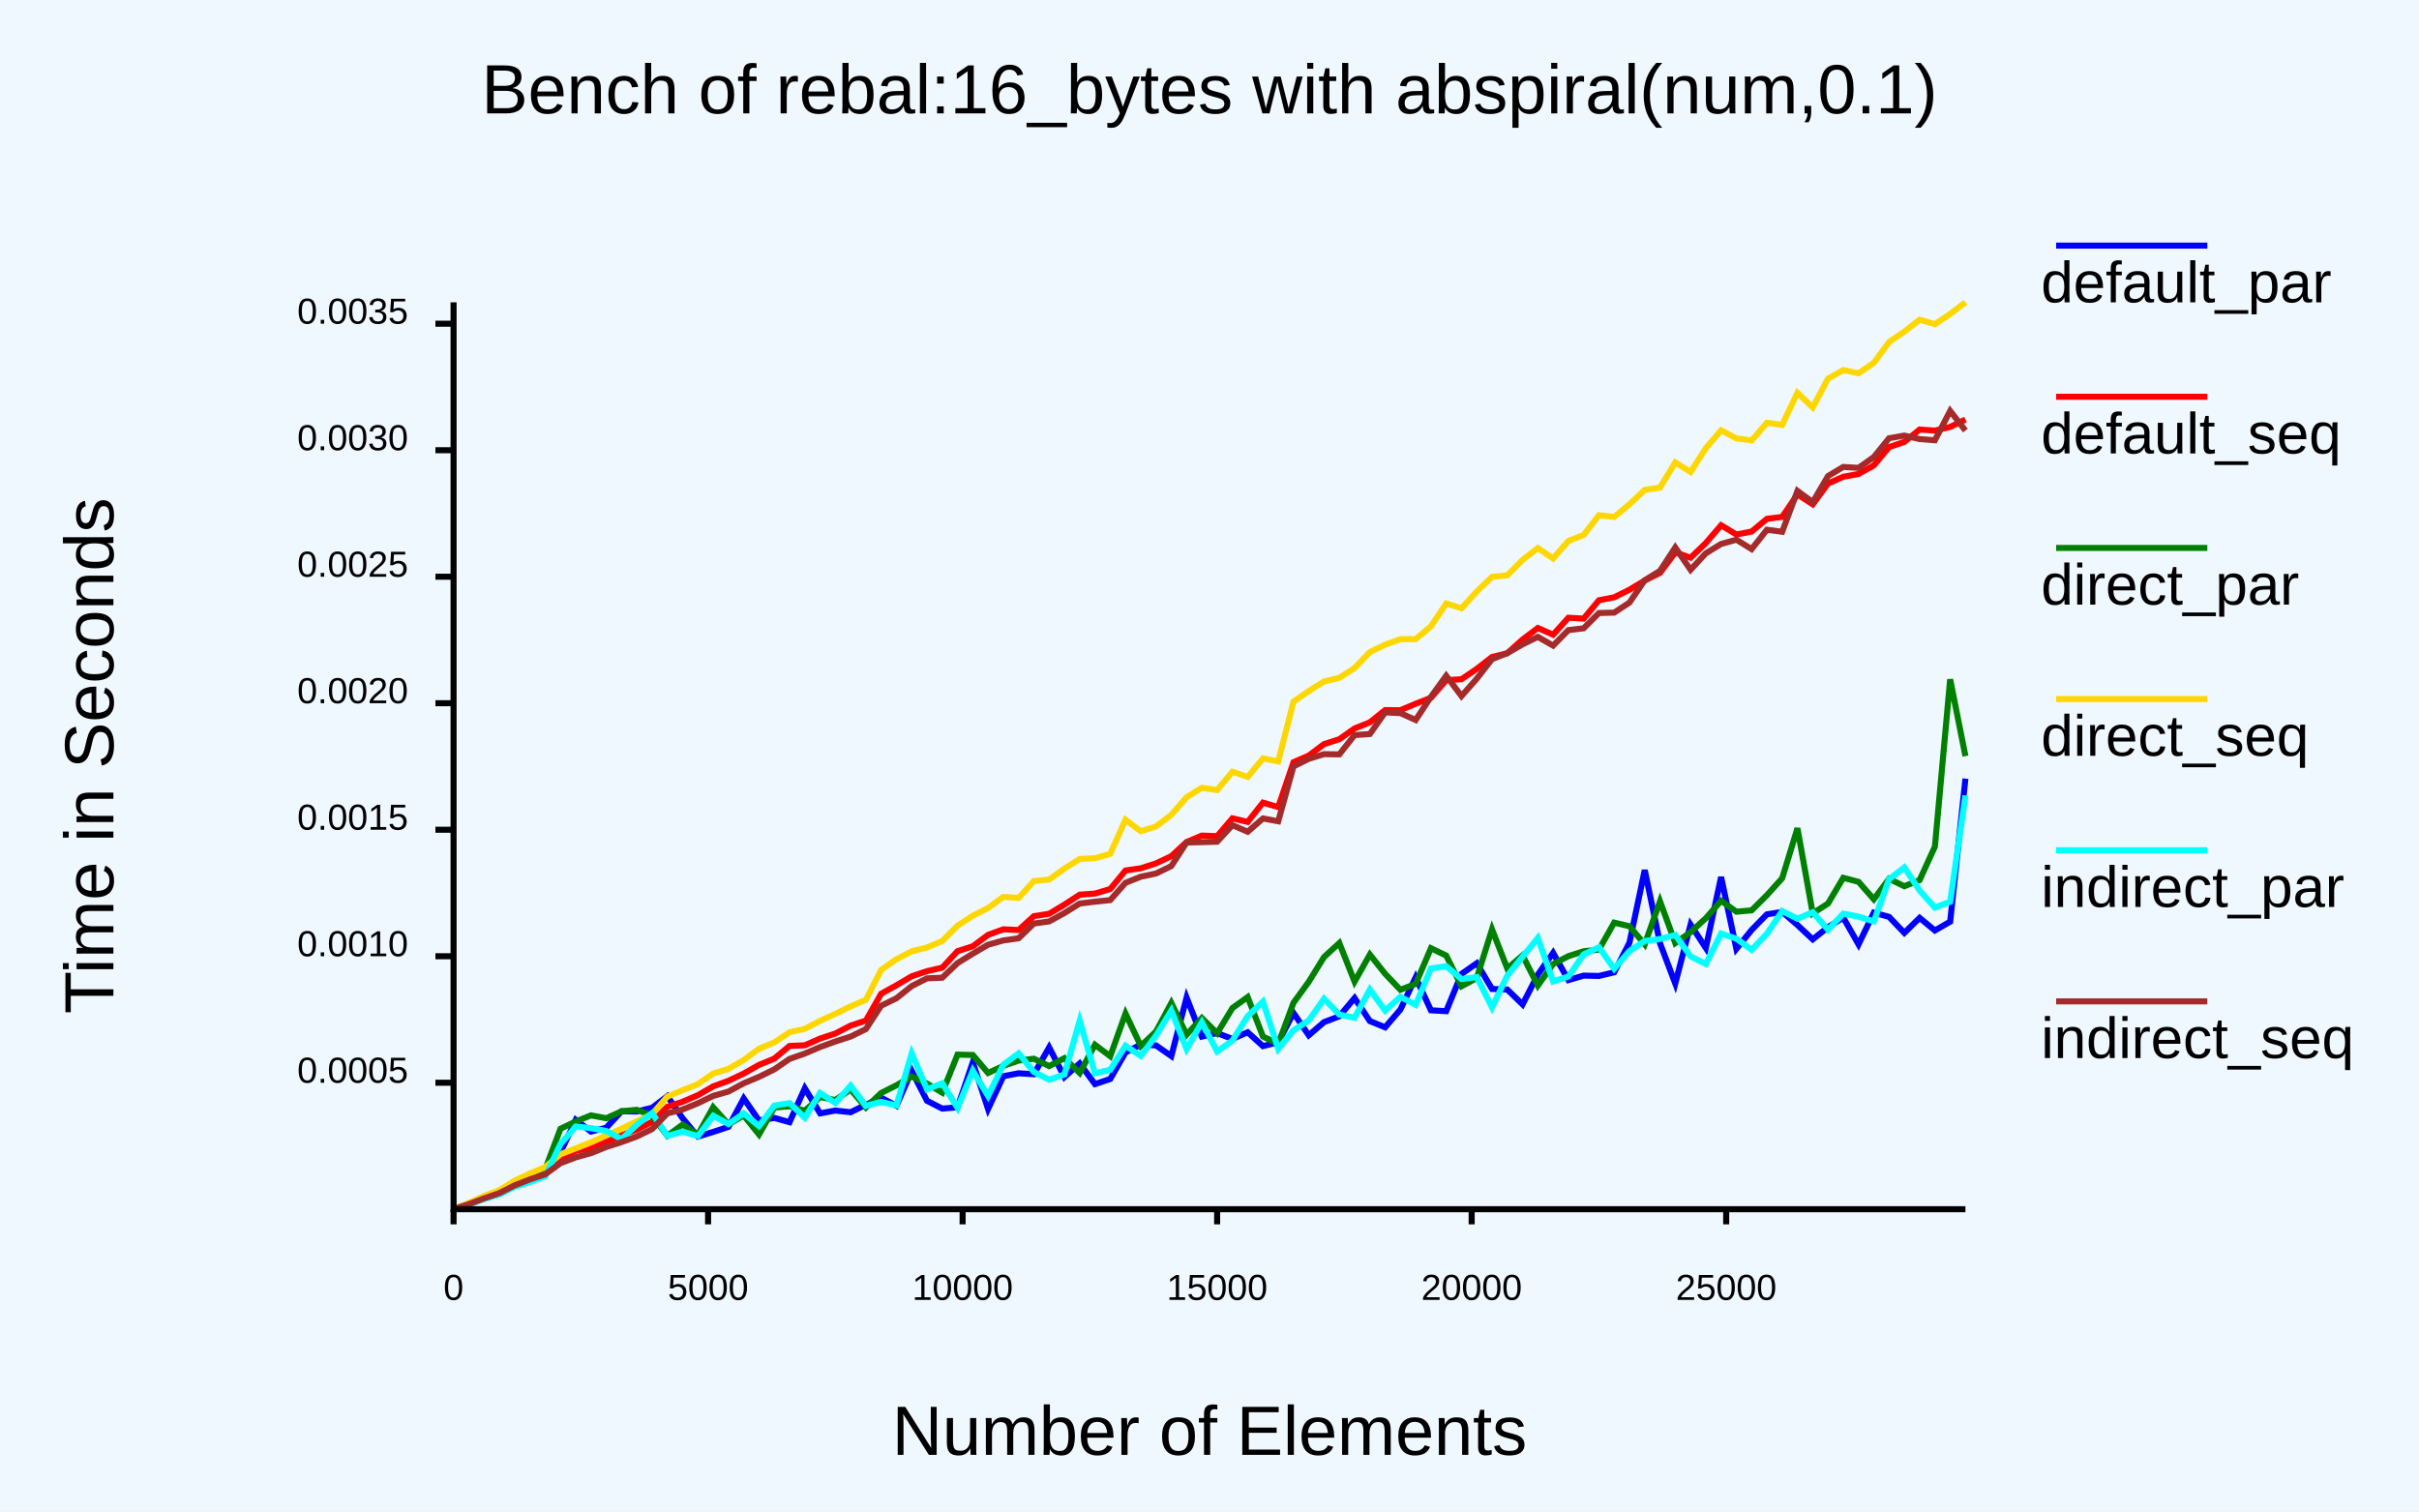
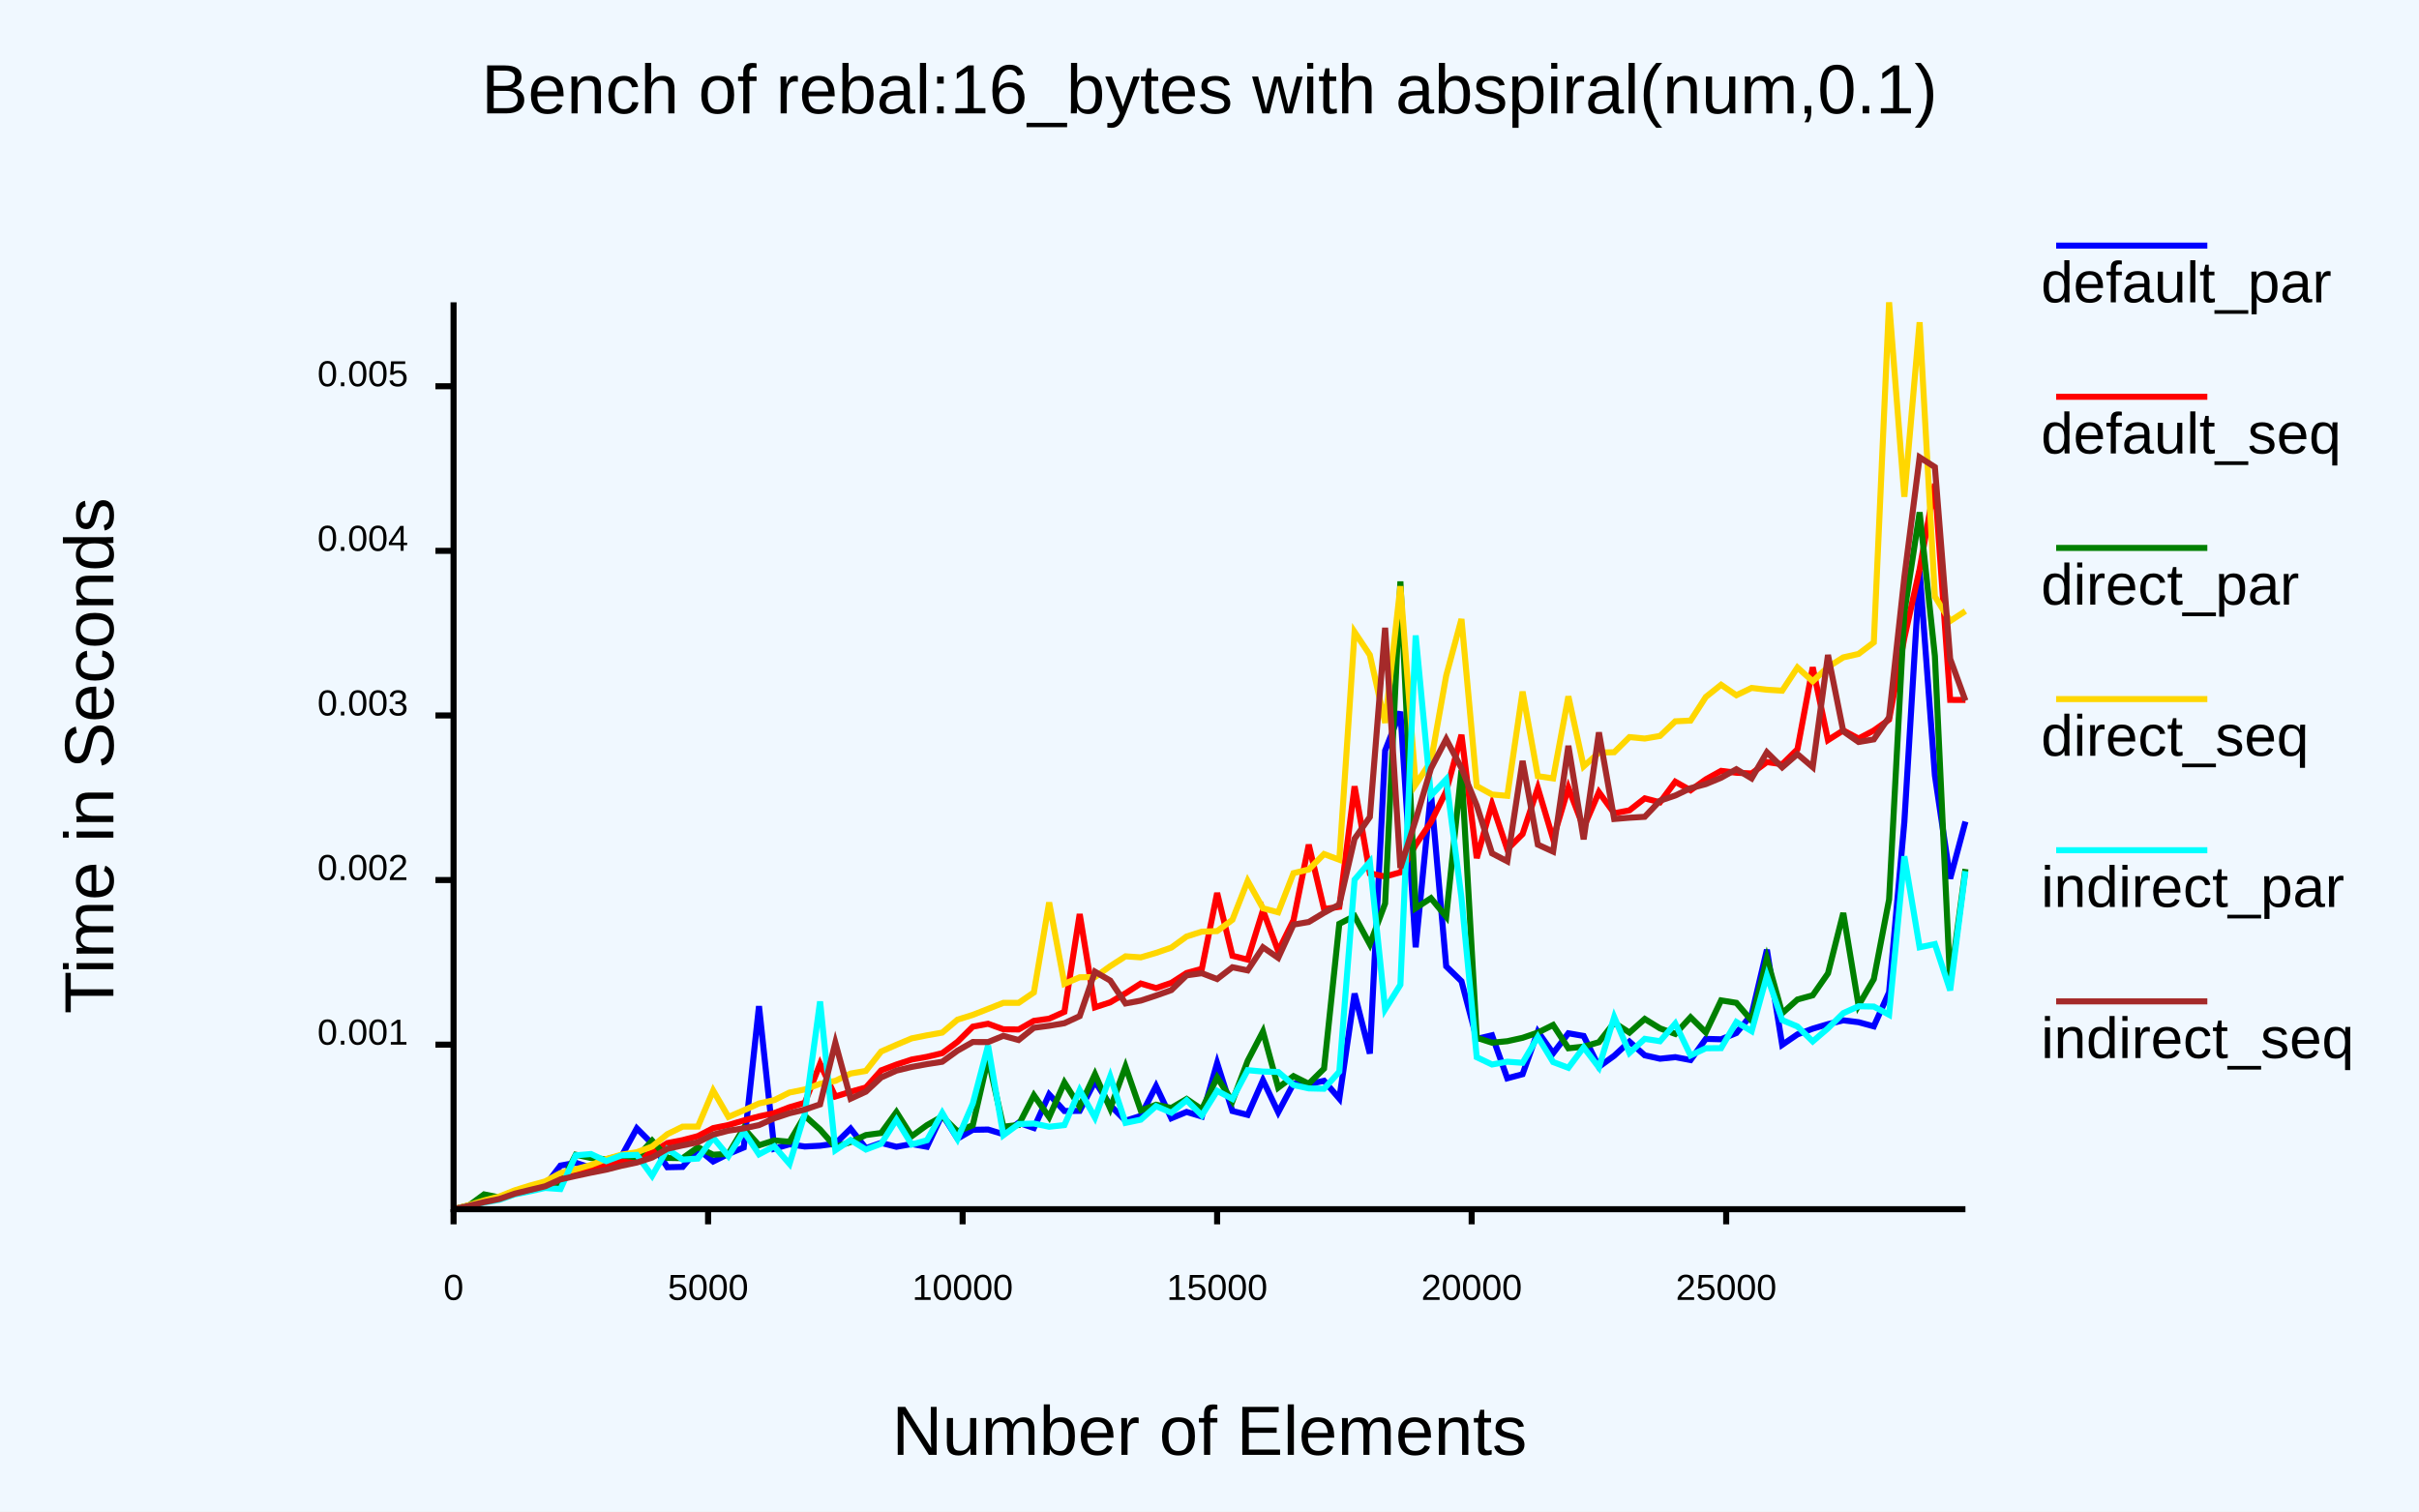
<svg xmlns="http://www.w3.org/2000/svg" class="poloto" width="800" height="500" viewBox="0 0 800 500">
  <style>.poloto {
            font-family: "Arial";
            stroke-width:2;
            }
            .poloto_text{fill: var(--poloto_fg_color,black);  }
            .poloto_axis_lines{stroke: var(--poloto_fg_color,black);stoke-width:3;fill:none}
            .poloto_background{fill: var(--poloto_bg_color,aliceblue); }
            .poloto0stroke{stroke:  var(--poloto_color0,blue); }
            .poloto1stroke{stroke:  var(--poloto_color1,red); }
            .poloto2stroke{stroke:  var(--poloto_color2,green); }
            .poloto3stroke{stroke:  var(--poloto_color3,gold); }
            .poloto4stroke{stroke:  var(--poloto_color4,aqua); }
            .poloto5stroke{stroke:  var(--poloto_color5,brown); }
            .poloto6stroke{stroke:  var(--poloto_color6,lime); }
            .poloto7stroke{stroke:  var(--poloto_color7,chocolate); }
            .poloto0fill{fill:var(--poloto_color0,blue);}
            .poloto1fill{fill:var(--poloto_color1,red);}
            .poloto2fill{fill:var(--poloto_color2,green);}
            .poloto3fill{fill:var(--poloto_color3,gold);}
            .poloto4fill{fill:var(--poloto_color4,aqua);}
            .poloto5fill{fill:var(--poloto_color5,brown);}
            .poloto6fill{fill:var(--poloto_color6,lime);}
            .poloto7fill{fill:var(--poloto_color7,chocolate);}</style>
  <rect class="poloto_background" fill="white" x="0" y="0" width="800" height="500" />
  <line class="poloto_axis_lines" stroke="black" x1="150" x2="150" y1="400" y2="405" />
  <text class="poloto_text" alignment-baseline="start" text-anchor="middle" x="150" y="430">0</text>
  <line class="poloto_axis_lines" stroke="black" x1="234.175" x2="234.175" y1="400" y2="405" />
  <text class="poloto_text" alignment-baseline="start" text-anchor="middle" x="234.175" y="430">5000</text>
  <line class="poloto_axis_lines" stroke="black" x1="318.35" x2="318.35" y1="400" y2="405" />
  <text class="poloto_text" alignment-baseline="start" text-anchor="middle" x="318.35" y="430">10000</text>
  <line class="poloto_axis_lines" stroke="black" x1="402.525" x2="402.525" y1="400" y2="405" />
  <text class="poloto_text" alignment-baseline="start" text-anchor="middle" x="402.525" y="430">15000</text>
  <line class="poloto_axis_lines" stroke="black" x1="486.7" x2="486.7" y1="400" y2="405" />
  <text class="poloto_text" alignment-baseline="start" text-anchor="middle" x="486.7" y="430">20000</text>
  <line class="poloto_axis_lines" stroke="black" x1="570.875" x2="570.875" y1="400" y2="405" />
  <text class="poloto_text" alignment-baseline="start" text-anchor="middle" x="570.875" y="430">25000</text>
-   <line class="poloto_axis_lines" stroke="black" x1="150" x2="144" y1="358.164" y2="358.164" />
-   <text class="poloto_text" alignment-baseline="middle" text-anchor="end" x="135" y="358.164">0.0005</text>
-   <line class="poloto_axis_lines" stroke="black" x1="150" x2="144" y1="316.317" y2="316.317" />
-   <text class="poloto_text" alignment-baseline="middle" text-anchor="end" x="135" y="316.317">0.0010</text>
-   <line class="poloto_axis_lines" stroke="black" x1="150" x2="144" y1="274.47" y2="274.47" />
-   <text class="poloto_text" alignment-baseline="middle" text-anchor="end" x="135" y="274.47">0.0015</text>
-   <line class="poloto_axis_lines" stroke="black" x1="150" x2="144" y1="232.623" y2="232.623" />
-   <text class="poloto_text" alignment-baseline="middle" text-anchor="end" x="135" y="232.623">0.0020</text>
-   <line class="poloto_axis_lines" stroke="black" x1="150" x2="144" y1="190.776" y2="190.776" />
-   <text class="poloto_text" alignment-baseline="middle" text-anchor="end" x="135" y="190.776">0.0025</text>
-   <line class="poloto_axis_lines" stroke="black" x1="150" x2="144" y1="148.929" y2="148.929" />
-   <text class="poloto_text" alignment-baseline="middle" text-anchor="end" x="135" y="148.929">0.0030</text>
-   <line class="poloto_axis_lines" stroke="black" x1="150" x2="144" y1="107.082" y2="107.082" />
-   <text class="poloto_text" alignment-baseline="middle" text-anchor="end" x="135" y="107.082">0.0035</text>
+   <line class="poloto_axis_lines" stroke="black" x1="150" x2="144" y1="345.561" y2="345.561" />
+   <text class="poloto_text" alignment-baseline="middle" text-anchor="end" x="135" y="345.561">0.001</text>
+   <line class="poloto_axis_lines" stroke="black" x1="150" x2="144" y1="291.113" y2="291.113" />
+   <text class="poloto_text" alignment-baseline="middle" text-anchor="end" x="135" y="291.113">0.002</text>
+   <line class="poloto_axis_lines" stroke="black" x1="150" x2="144" y1="236.664" y2="236.664" />
+   <text class="poloto_text" alignment-baseline="middle" text-anchor="end" x="135" y="236.664">0.003</text>
+   <line class="poloto_axis_lines" stroke="black" x1="150" x2="144" y1="182.216" y2="182.216" />
+   <text class="poloto_text" alignment-baseline="middle" text-anchor="end" x="135" y="182.216">0.004</text>
+   <line class="poloto_axis_lines" stroke="black" x1="150" x2="144" y1="127.768" y2="127.768" />
+   <text class="poloto_text" alignment-baseline="middle" text-anchor="end" x="135" y="127.768">0.005</text>
  <text class="poloto_text" alignment-baseline="middle" text-anchor="start" font-size="large" x="675" y="100">default_par</text>
  <line class="poloto0stroke" stroke="black" x1="680" x2="730" y1="81.25" y2="81.25" />
-   <polyline class="poloto0stroke" fill="none" stroke="black" points="650,257.562 644.949,304.878 639.899,307.803 634.848,303.622 629.798,308.589 624.747,303.293 619.697,301.902 614.646,312.402 609.596,303.549 604.545,306.723 599.495,310.73 594.444,305.999 589.394,301.633 584.343,302.455 579.293,307.621 574.242,313.88 569.192,290.106 564.141,313.59 559.091,305.852 554.04,325.36 548.99,312.022 543.939,287.816 538.889,311.825 533.838,321.635 528.788,322.842 523.737,322.725 518.687,324.209 513.636,315.213 508.586,322.409 503.535,332.251 498.485,327.329 493.434,327.148 488.384,318.644 483.333,322.183 478.283,334.487 473.232,334.208 468.182,323.303 463.131,333.948 458.081,339.826 453.03,337.769 447.98,330.158 442.929,336.187 437.879,338.115 432.828,342.459 427.778,335.083 422.727,344.774 417.677,346.05 412.626,341.468 407.576,343.671 402.525,341.745 397.475,342.905 392.424,330.01 387.374,349.346 382.323,345.818 377.273,345.559 372.222,348.119 367.172,356.92 362.121,358.619 357.071,351.776 352.02,356.284 346.97,346.468 341.919,355.337 336.869,355.038 331.818,356.005 326.768,366.841 321.717,351.416 316.667,366.291 311.616,366.719 306.566,364.133 301.515,354.265 296.465,365.773 291.414,363.114 286.364,365.44 281.313,367.913 276.263,367.361 271.212,368.294 266.162,359.999 261.111,371.206 256.061,369.806 251.01,370.638 245.96,363.363 240.909,372.769 235.859,374.431 230.808,375.975 225.758,369.928 220.707,362.6 215.657,366.443 210.606,367.676 205.556,367.598 200.505,373.033 195.455,374.322 190.404,370.432 185.354,381.231 180.303,387.754 175.253,389.91 170.202,391.603 165.152,394.443 160.101,396.126 155.051,398.264 150,399.996 " />
+   <polyline class="poloto0stroke" fill="none" stroke="black" points="650,271.775 644.949,290.644 639.899,256.508 634.848,188.915 629.798,271.956 624.747,328.236 619.697,339.51 614.646,338.132 609.596,337.518 604.545,338.784 599.495,340.279 594.444,342.167 589.394,345.627 584.343,314.164 579.293,335.605 574.242,341.718 569.192,343.788 564.141,343.658 559.091,350.652 554.04,349.696 548.99,350.217 543.939,349.088 538.889,344.564 533.838,349.24 528.788,352.884 523.737,342.686 518.687,341.796 513.636,348.414 508.586,341.261 503.535,355.34 498.485,356.695 493.434,342.467 488.384,343.672 483.333,324.586 478.283,319.667 473.232,262.275 468.182,313.368 463.131,235.425 458.081,248.266 453.03,348.511 447.98,328.665 442.929,363.408 437.879,357.526 432.828,358.626 427.778,358.44 422.727,367.936 417.677,357.328 412.626,368.787 407.576,367.514 402.525,351.652 397.475,369.332 392.424,367.822 387.374,369.913 382.323,359.275 377.273,369.12 372.222,370.733 367.172,365.618 362.121,357.708 357.071,367.46 352.02,367.517 346.97,362.031 341.919,373.132 336.869,371.391 331.818,375.183 326.768,373.644 321.717,373.73 316.667,376.645 311.616,368.665 306.566,379.337 301.515,378.439 296.465,379.355 291.414,378.064 286.364,379.819 281.313,373.36 276.263,378.321 271.212,379.001 266.162,379.265 261.111,378.517 256.061,379.983 251.01,332.819 245.96,379.59 240.909,381.703 235.859,384.213 230.808,380.055 225.758,386.005 220.707,386.107 215.657,378.323 210.606,373.258 205.556,382.464 200.505,385.492 195.455,386.29 190.404,384.64 185.354,385.572 180.303,392.159 175.253,393.523 170.202,394.593 165.152,396.367 160.101,397.458 155.051,398.878 150,399.999 " />
  <text class="poloto_text" alignment-baseline="middle" text-anchor="start" font-size="large" x="675" y="150">default_seq</text>
  <line class="poloto1stroke" stroke="black" x1="680" x2="730" y1="131.25" y2="131.25" />
-   <polyline class="poloto1stroke" fill="none" stroke="black" points="650,138.76 644.949,141.228 639.899,142.442 634.848,142.085 629.798,146.186 624.747,147.894 619.697,153.959 614.646,156.783 609.596,157.711 604.545,159.939 599.495,166.829 594.444,163.546 589.394,170.994 584.343,171.631 579.293,175.832 574.242,176.806 569.192,173.749 564.141,179.626 559.091,184.496 554.04,182.723 548.99,189.502 543.939,192.042 538.889,195.071 533.838,197.584 528.788,198.562 523.737,204.633 518.687,204.344 513.636,209.947 508.586,207.74 503.535,211.551 498.485,216.086 493.434,217.329 488.384,221.258 483.333,224.684 478.283,224.994 473.232,230.825 468.182,232.792 463.131,234.92 458.081,234.9 453.03,238.941 447.98,240.968 442.929,244.528 437.879,246.15 432.828,249.942 427.778,252.133 422.727,266.973 417.677,265.518 412.626,271.887 407.576,270.705 402.525,276.591 397.475,276.406 392.424,278.545 387.374,283.207 382.323,285.593 377.273,287.219 372.222,287.957 367.172,294.085 362.121,295.582 357.071,295.956 352.02,299.241 346.97,302.264 341.919,303.055 336.869,307.644 331.818,307.413 326.768,309.258 321.717,313.017 316.667,314.641 311.616,320.094 306.566,321.258 301.515,322.95 296.465,325.929 291.414,328.719 286.364,337.601 281.313,339.26 276.263,341.885 271.212,343.544 266.162,345.777 261.111,345.991 256.061,350.191 251.01,352.26 245.96,355.121 240.909,357.524 235.859,359.359 230.808,362.284 225.758,364.441 220.707,366.109 215.657,371.09 210.606,373.675 205.556,375.545 200.505,377.661 195.455,379.725 190.404,380.704 185.354,383.301 180.303,387.052 175.253,389.071 170.202,391.222 165.152,394.084 160.101,395.924 155.051,398.108 150,400 " />
+   <polyline class="poloto1stroke" fill="none" stroke="black" points="650,231.545 644.949,231.517 639.899,160.051 634.848,188.292 629.798,211.023 624.747,238.042 619.697,241.642 614.646,244.31 609.596,241.618 604.545,244.824 599.495,220.729 594.444,247.85 589.394,252.821 584.343,252.084 579.293,255.856 574.242,255.623 569.192,254.997 564.141,257.802 559.091,261.42 554.04,258.585 548.99,265.399 543.939,264.098 538.889,268.051 533.838,269.009 528.788,262.034 523.737,273.806 518.687,260.602 513.636,277.531 508.586,260.678 503.535,275.902 498.485,280.96 493.434,265.966 488.384,283.867 483.333,243.077 478.283,261.718 473.232,271.964 468.182,279.465 463.131,288.562 458.081,289.951 453.03,288.891 447.98,260.105 442.929,299.985 437.879,300.686 432.828,279.415 427.778,304.382 422.727,314.649 417.677,301.14 412.626,317.444 407.576,316.155 402.525,295.385 397.475,320.469 392.424,321.868 387.374,325.119 382.323,326.853 377.273,325.341 372.222,328.571 367.172,331.559 362.121,333.216 357.071,302.363 352.02,334.7 346.97,336.974 341.919,337.69 336.869,340.546 331.818,340.48 326.768,338.654 321.717,339.61 316.667,344.617 311.616,348.384 306.566,349.589 301.515,350.487 296.465,352.148 291.414,354.074 286.364,359.734 281.313,361.143 276.263,362.714 271.212,351.913 266.162,364.789 261.111,366.261 256.061,368.195 251.01,369.3 245.96,370.641 240.909,372.15 235.859,373.175 230.808,375.81 225.758,377.144 220.707,378.119 215.657,381.293 210.606,383.037 205.556,384.209 200.505,385.564 195.455,386.821 190.404,387.948 185.354,389.238 180.303,391.75 175.253,392.981 170.202,394.331 165.152,396.15 160.101,397.333 155.051,398.739 150,400 " />
  <text class="poloto_text" alignment-baseline="middle" text-anchor="start" font-size="large" x="675" y="200">direct_par</text>
  <line class="poloto2stroke" stroke="black" x1="680" x2="730" y1="181.25" y2="181.25" />
-   <polyline class="poloto2stroke" fill="none" stroke="black" points="650,250.102 644.949,224.714 639.899,280.05 634.848,291.13 629.798,293.16 624.747,290.714 619.697,297.458 614.646,291.707 609.596,290.371 604.545,298.888 599.495,302.146 594.444,273.965 589.394,290.518 584.343,296.111 579.293,301.14 574.242,301.58 569.192,297.969 564.141,303.746 559.091,308.348 554.04,311.967 548.99,298.139 543.939,312.398 538.889,306.391 533.838,305.205 528.788,314.135 523.737,314.668 518.687,316.291 513.636,318.925 508.586,326.017 503.535,316.047 498.485,320.366 493.434,307.43 488.384,323.537 483.333,326.248 478.283,316.089 473.232,313.661 468.182,325.478 463.131,327.408 458.081,322.123 453.03,315.762 447.98,324.71 442.929,311.952 437.879,316.589 432.828,324.768 427.778,331.718 422.727,345.363 417.677,342.871 412.626,329.827 407.576,333.452 402.525,341.783 397.475,336.766 392.424,342.26 387.374,331.777 382.323,341.213 377.273,345.99 372.222,335.285 367.172,349.388 362.121,345.601 357.071,354.942 352.02,350.034 346.97,352.658 341.919,350.221 336.869,350.839 331.818,352.581 326.768,354.934 321.717,348.986 316.667,348.866 311.616,361.445 306.566,358.427 301.515,356.086 296.465,359.013 291.414,361.549 286.364,366.35 281.313,360.374 276.263,363.885 271.212,362.9 266.162,367.418 261.111,365.944 256.061,366.371 251.01,375.266 245.96,368.998 240.909,371.911 235.859,366.266 230.808,375.332 225.758,371.988 220.707,375.718 215.657,369.086 210.606,367.109 205.556,367.615 200.505,369.905 195.455,368.956 190.404,370.971 185.354,373.402 180.303,386.783 175.253,389.123 170.202,390.998 165.152,394.14 160.101,395.86 155.051,398.138 150,399.991 " />
+   <polyline class="poloto2stroke" fill="none" stroke="black" points="650,287.466 644.949,325.34 639.899,217.029 634.848,169.457 629.798,202.651 624.747,297.561 619.697,323.883 614.646,332.583 609.596,302.008 604.545,321.994 599.495,329.244 594.444,330.631 589.394,335.187 584.343,317.044 579.293,337.61 574.242,331.732 569.192,330.921 564.141,341.508 559.091,336.505 554.04,342.015 548.99,340.172 543.939,337.062 538.889,341.575 533.838,338.314 528.788,344.745 523.737,346.221 518.687,346.761 513.636,339.062 508.586,341.577 503.535,343.306 498.485,344.423 493.434,344.915 488.384,343.288 483.333,254.75 478.283,303.249 473.232,297.114 468.182,300.424 463.131,192.319 458.081,298.858 453.03,312.377 447.98,303.013 442.929,305.588 437.879,353.489 432.828,358.504 427.778,355.979 422.727,359.786 417.677,341.223 412.626,350.919 407.576,364.277 402.525,356.415 397.475,366.965 392.424,363.529 387.374,366.502 382.323,365.438 377.273,367.345 372.222,352.821 367.172,366.694 362.121,355.346 357.071,366.123 352.02,358.106 346.97,369.541 341.919,362.305 336.869,372.128 331.818,372.713 326.768,350.152 321.717,372.225 316.667,374.265 311.616,369.319 306.566,372.182 301.515,375.851 296.465,367.865 291.414,374.786 286.364,375.467 281.313,377.77 276.263,379.383 271.212,373.643 266.162,369.088 261.111,377.693 256.061,377.242 251.01,378.86 245.96,373.191 240.909,381.686 235.859,381.976 230.808,379.515 225.758,383.111 220.707,383.028 215.657,377.317 210.606,382.844 205.556,382.23 200.505,383.493 195.455,383.059 190.404,381.985 185.354,391.917 180.303,391.365 175.253,392.748 170.202,394.021 165.152,396.099 160.101,395.098 155.051,398.799 150,399.995 " />
  <text class="poloto_text" alignment-baseline="middle" text-anchor="start" font-size="large" x="675" y="250">direct_seq</text>
  <line class="poloto3stroke" stroke="black" x1="680" x2="730" y1="231.25" y2="231.25" />
-   <polyline class="poloto3stroke" fill="none" stroke="black" points="650,100 644.949,103.859 639.899,107.22 634.848,105.765 629.798,109.699 624.747,113.142 619.697,120.019 614.646,123.488 609.596,122.414 604.545,125.254 599.495,134.785 594.444,129.948 589.394,140.545 584.343,139.857 579.293,145.693 574.242,145.013 569.192,142.355 564.141,148.277 559.091,156.132 554.04,152.965 548.99,161.284 543.939,162.054 538.889,166.804 533.838,170.993 528.788,170.451 523.737,176.964 518.687,178.931 513.636,184.744 508.586,181.315 503.535,185.204 498.485,190.319 493.434,190.827 488.384,195.67 483.333,201.228 478.283,199.62 473.232,207.199 468.182,211.402 463.131,211.428 458.081,213.264 453.03,215.702 447.98,220.974 442.929,224.199 437.879,225.415 432.828,228.598 427.778,232.086 422.727,251.874 417.677,250.888 412.626,256.988 407.576,255.287 402.525,261.353 397.475,260.589 392.424,263.715 387.374,269.537 382.323,273.367 377.273,274.97 372.222,271.148 367.172,282.434 362.121,283.887 357.071,284.121 352.02,287.319 346.97,290.931 341.919,291.459 336.869,297.022 331.818,296.68 326.768,300.362 321.717,302.909 316.667,306.212 311.616,311.257 306.566,313.427 301.515,314.683 296.465,317.299 291.414,320.824 286.364,330.737 281.313,332.887 276.263,335.372 271.212,337.67 266.162,340.339 261.111,341.451 256.061,344.823 251.01,346.912 245.96,350.653 240.909,353.556 235.859,355.129 230.808,358.615 225.758,360.634 220.707,362.725 215.657,368.571 210.606,370.902 205.556,373.388 200.505,375.589 195.455,377.875 190.404,379.867 185.354,381.809 180.303,386.044 175.253,388.197 170.202,390.545 165.152,393.712 160.101,395.602 155.051,397.934 150,399.994 " />
+   <polyline class="poloto3stroke" fill="none" stroke="black" points="650,202.133 644.949,205.43 639.899,197.335 634.848,106.598 629.798,164.337 624.747,100 619.697,212.499 614.646,216.32 609.596,217.461 604.545,220.664 599.495,225.365 594.444,220.806 589.394,228.475 584.343,228.153 579.293,227.564 574.242,229.977 569.192,226.519 564.141,230.553 559.091,238.367 554.04,238.605 548.99,243.448 543.939,244.308 538.889,243.829 533.838,248.832 528.788,248.964 523.737,253.508 518.687,230.353 513.636,257.498 508.586,256.741 503.535,228.773 498.485,263.261 493.434,262.812 488.384,260.045 483.333,204.778 478.283,223.483 473.232,251.899 468.182,259.52 463.131,193.917 458.081,239.124 453.03,216.66 447.98,209.07 442.929,284.403 437.879,282.519 432.828,287.623 427.778,288.828 422.727,301.789 417.677,300.453 412.626,291.397 407.576,304.261 402.525,308.004 397.475,308.179 392.424,309.795 387.374,313.463 382.323,315.205 377.273,316.693 372.222,316.342 367.172,319.585 362.121,323.209 357.071,323.275 352.02,325.45 346.97,298.52 341.919,328.298 336.869,331.74 331.818,331.74 326.768,333.732 321.717,335.717 316.667,337.293 311.616,341.577 306.566,342.477 301.515,343.486 296.465,345.613 291.414,347.829 286.364,354.243 281.313,355.119 276.263,357.537 271.212,358.517 266.162,360.381 261.111,361.4 256.061,363.898 251.01,365.017 245.96,367.291 240.909,369.469 235.859,360.747 230.808,372.663 225.758,372.682 220.707,375.173 215.657,379.264 210.606,381.139 205.556,381.951 200.505,383.394 195.455,385.348 190.404,386.787 185.354,388.044 180.303,390.796 175.253,392.183 170.202,393.757 165.152,395.789 160.101,397.099 155.051,398.654 150,399.991 " />
  <text class="poloto_text" alignment-baseline="middle" text-anchor="start" font-size="large" x="675" y="300">indirect_par</text>
  <line class="poloto4stroke" stroke="black" x1="680" x2="730" y1="281.25" y2="281.25" />
-   <polyline class="poloto4stroke" fill="none" stroke="black" points="650,263.114 644.949,298.274 639.899,300.227 634.848,294.582 629.798,286.93 624.747,290.827 619.697,304.796 614.646,303.215 609.596,302.225 604.545,307.559 599.495,301.754 594.444,303.902 589.394,301.363 584.343,308.863 579.293,314.193 574.242,310.507 569.192,308.844 564.141,318.898 559.091,316.355 554.04,309.298 548.99,310.609 543.939,311.266 538.889,314.591 533.838,320.453 528.788,313.34 523.737,315.716 518.687,323.028 513.636,324.65 508.586,310.28 503.535,316.475 498.485,322.727 493.434,333.246 488.384,323.217 483.333,323.861 478.283,319.619 473.232,320.346 468.182,332.383 463.131,329.766 458.081,334.275 453.03,327.335 447.98,336.673 442.929,335.629 437.879,330.365 432.828,337.554 427.778,340.819 422.727,346.976 417.677,331.32 412.626,336.139 407.576,344.204 402.525,347.817 397.475,338.162 392.424,347.025 387.374,334.273 382.323,342.57 377.273,349.292 372.222,345.926 367.172,353.884 362.121,355.047 357.071,337.607 352.02,355.408 346.97,357.156 341.919,354.614 336.869,348.452 331.818,352.191 326.768,362.548 321.717,354.17 316.667,366.488 311.616,358.348 306.566,360.349 301.515,348.461 296.465,365.657 291.414,364.506 286.364,365.826 281.313,359.115 276.263,364.869 271.212,361.545 266.162,369.751 261.111,364.895 256.061,365.728 251.01,372.499 245.96,368.299 240.909,371.806 235.859,369.109 230.808,375.823 225.758,374.336 220.707,375.748 215.657,368.179 210.606,372.089 205.556,376.793 200.505,374.125 195.455,373.166 190.404,372.634 185.354,378.426 180.303,389.129 175.253,391.024 170.202,392.581 165.152,395.11 160.101,396.625 155.051,398.491 150,399.994 " />
+   <polyline class="poloto4stroke" fill="none" stroke="black" points="650,288.176 644.949,327.608 639.899,312.291 634.848,313.358 629.798,283.26 624.747,335.671 619.697,332.963 614.646,332.863 609.596,335.145 604.545,340.156 599.495,344.491 594.444,339.557 589.394,337.43 584.343,322.755 579.293,341.103 574.242,338.081 569.192,346.717 564.141,346.757 559.091,349.138 554.04,338.585 548.99,344.425 543.939,343.64 538.889,348.297 533.838,336.431 528.788,353.09 523.737,346.46 518.687,353.223 513.636,351.315 508.586,343.002 503.535,351.568 498.485,351.212 493.434,352.13 488.384,349.722 483.333,296.998 478.283,257.795 473.232,263.177 468.182,210.198 463.131,325.728 458.081,333.874 453.03,285.101 447.98,290.999 442.929,354.503 437.879,360.152 432.828,360.036 427.778,358.914 422.727,354.592 417.677,354.466 412.626,354.007 407.576,363.523 402.525,360.837 397.475,368.972 392.424,363.954 387.374,368.081 382.323,365.895 377.273,370.382 372.222,371.439 367.172,356.052 362.121,369.7 357.071,360.61 352.02,372.162 346.97,372.724 341.919,371.66 336.869,371.819 331.818,375.538 326.768,345.849 321.717,365.052 316.667,376.768 311.616,368.131 306.566,377.182 301.515,378.592 296.465,370.376 291.414,378.356 286.364,380.253 281.313,377.133 276.263,380.494 271.212,331.276 266.162,368.45 261.111,385 256.061,379.191 251.01,381.854 245.96,374.263 240.909,382.446 235.859,376.326 230.808,383.253 225.758,383.578 220.707,380.12 215.657,388.978 210.606,382.022 205.556,382.191 200.505,384.098 195.455,381.745 190.404,382.177 185.354,393.33 180.303,392.963 175.253,394.083 170.202,395.096 165.152,396.873 160.101,397.789 155.051,398.976 150,399.998 " />
  <text class="poloto_text" alignment-baseline="middle" text-anchor="start" font-size="large" x="675" y="350">indirect_seq</text>
  <line class="poloto5stroke" stroke="black" x1="680" x2="730" y1="331.25" y2="331.25" />
-   <polyline class="poloto5stroke" fill="none" stroke="black" points="650,142.435 644.949,135.933 639.899,145.635 634.848,145.24 629.798,144.085 624.747,144.959 619.697,151.182 614.646,154.764 609.596,154.463 604.545,157.478 599.495,166.098 594.444,162.388 589.394,175.912 584.343,175.233 579.293,181.647 574.242,178.528 569.192,179.941 564.141,183.03 559.091,188.481 554.04,181.104 548.99,188.817 543.939,191.94 538.889,199.327 533.838,202.647 528.788,202.786 523.737,207.841 518.687,208.435 513.636,213.564 508.586,210.685 503.535,213.156 498.485,216.059 493.434,218.035 488.384,224.512 483.333,230.251 478.283,223.532 473.232,230.5 468.182,238.17 463.131,235.891 458.081,235.657 453.03,242.808 447.98,243.163 442.929,249.546 437.879,249.472 432.828,251.008 427.778,253.529 422.727,271.673 417.677,270.748 412.626,275.132 407.576,272.963 402.525,278.432 397.475,278.582 392.424,278.696 387.374,286.488 382.323,288.945 377.273,290.008 372.222,292.025 367.172,297.745 362.121,298.268 357.071,298.888 352.02,302.028 346.97,304.799 341.919,305.496 336.869,310.377 331.818,311.094 326.768,312.504 321.717,315.471 316.667,318.577 311.616,323.419 306.566,323.634 301.515,326.185 296.465,330.227 291.414,332.679 286.364,340.413 281.313,342.887 276.263,344.511 271.212,346.349 266.162,348.513 261.111,350.273 256.061,353.742 251.01,356.221 245.96,358.336 240.909,361.077 235.859,362.511 230.808,364.938 225.758,367.004 220.707,368.302 215.657,373.49 210.606,375.939 205.556,377.799 200.505,379.409 195.455,381.446 190.404,382.853 185.354,384.768 180.303,388.46 175.253,390.125 170.202,392.106 165.152,394.668 160.101,396.406 155.051,398.322 150,399.994 " />
+   <polyline class="poloto5stroke" fill="none" stroke="black" points="650,231.777 644.949,217.93 639.899,154.515 634.848,151.265 629.798,190.97 624.747,237.268 619.697,244.581 614.646,245.445 609.596,241.91 604.545,216.661 599.495,253.768 594.444,249.458 589.394,253.836 584.343,248.841 579.293,257.486 574.242,254.455 569.192,257.279 564.141,259.375 559.091,260.737 554.04,263.15 548.99,264.865 543.939,270.194 538.889,270.5 533.838,270.92 528.788,242.274 523.737,277.655 518.687,246.715 513.636,281.701 508.586,279.395 503.535,251.707 498.485,284.922 493.434,282.277 488.384,266.452 483.333,254.107 478.283,244.507 473.232,254.223 468.182,271.219 463.131,287.115 458.081,207.664 453.03,270.261 447.98,277.443 442.929,299.203 437.879,301.937 432.828,304.989 427.778,305.851 422.727,316.866 417.677,313.363 412.626,320.996 407.576,319.969 402.525,323.867 397.475,321.93 392.424,322.637 387.374,327.523 382.323,329.329 377.273,330.995 372.222,331.94 367.172,324.368 362.121,321.43 357.071,336.13 352.02,338.47 346.97,339.32 341.919,339.989 336.869,344.036 331.818,342.646 326.768,344.712 321.717,344.688 316.667,347.552 311.616,351.216 306.566,352.012 301.515,352.935 296.465,354.156 291.414,356.418 286.364,361.113 281.313,363.432 276.263,344.926 271.212,365.316 266.162,367.03 261.111,368.251 256.061,369.916 251.01,372.179 245.96,373.246 240.909,374.022 235.859,375.318 230.808,377.838 225.758,378.887 220.707,380.008 215.657,382.916 210.606,384.556 205.556,385.622 200.505,386.911 195.455,387.908 190.404,388.995 185.354,390.133 180.303,392.415 175.253,393.629 170.202,394.86 165.152,396.62 160.101,397.658 155.051,398.899 150,399.994 " />
  <text class="poloto_text" alignment-baseline="start" text-anchor="middle" font-size="x-large" x="400" y="37.5">Bench of rebal:16_bytes with abspiral(num,0.1)</text>
  <text class="poloto_text" alignment-baseline="start" text-anchor="middle" font-size="x-large" x="400" y="481.25">Number of Elements</text>
  <text class="poloto_text" alignment-baseline="start" text-anchor="middle" font-size="x-large" transform="rotate(-90,37.5,250)" x="37.5" y="250">Time in Seconds</text>
  <path stroke="black" fill="none" class="poloto_axis_lines" d=" M 150 100 L 150 400 L 650 400" />
</svg>
